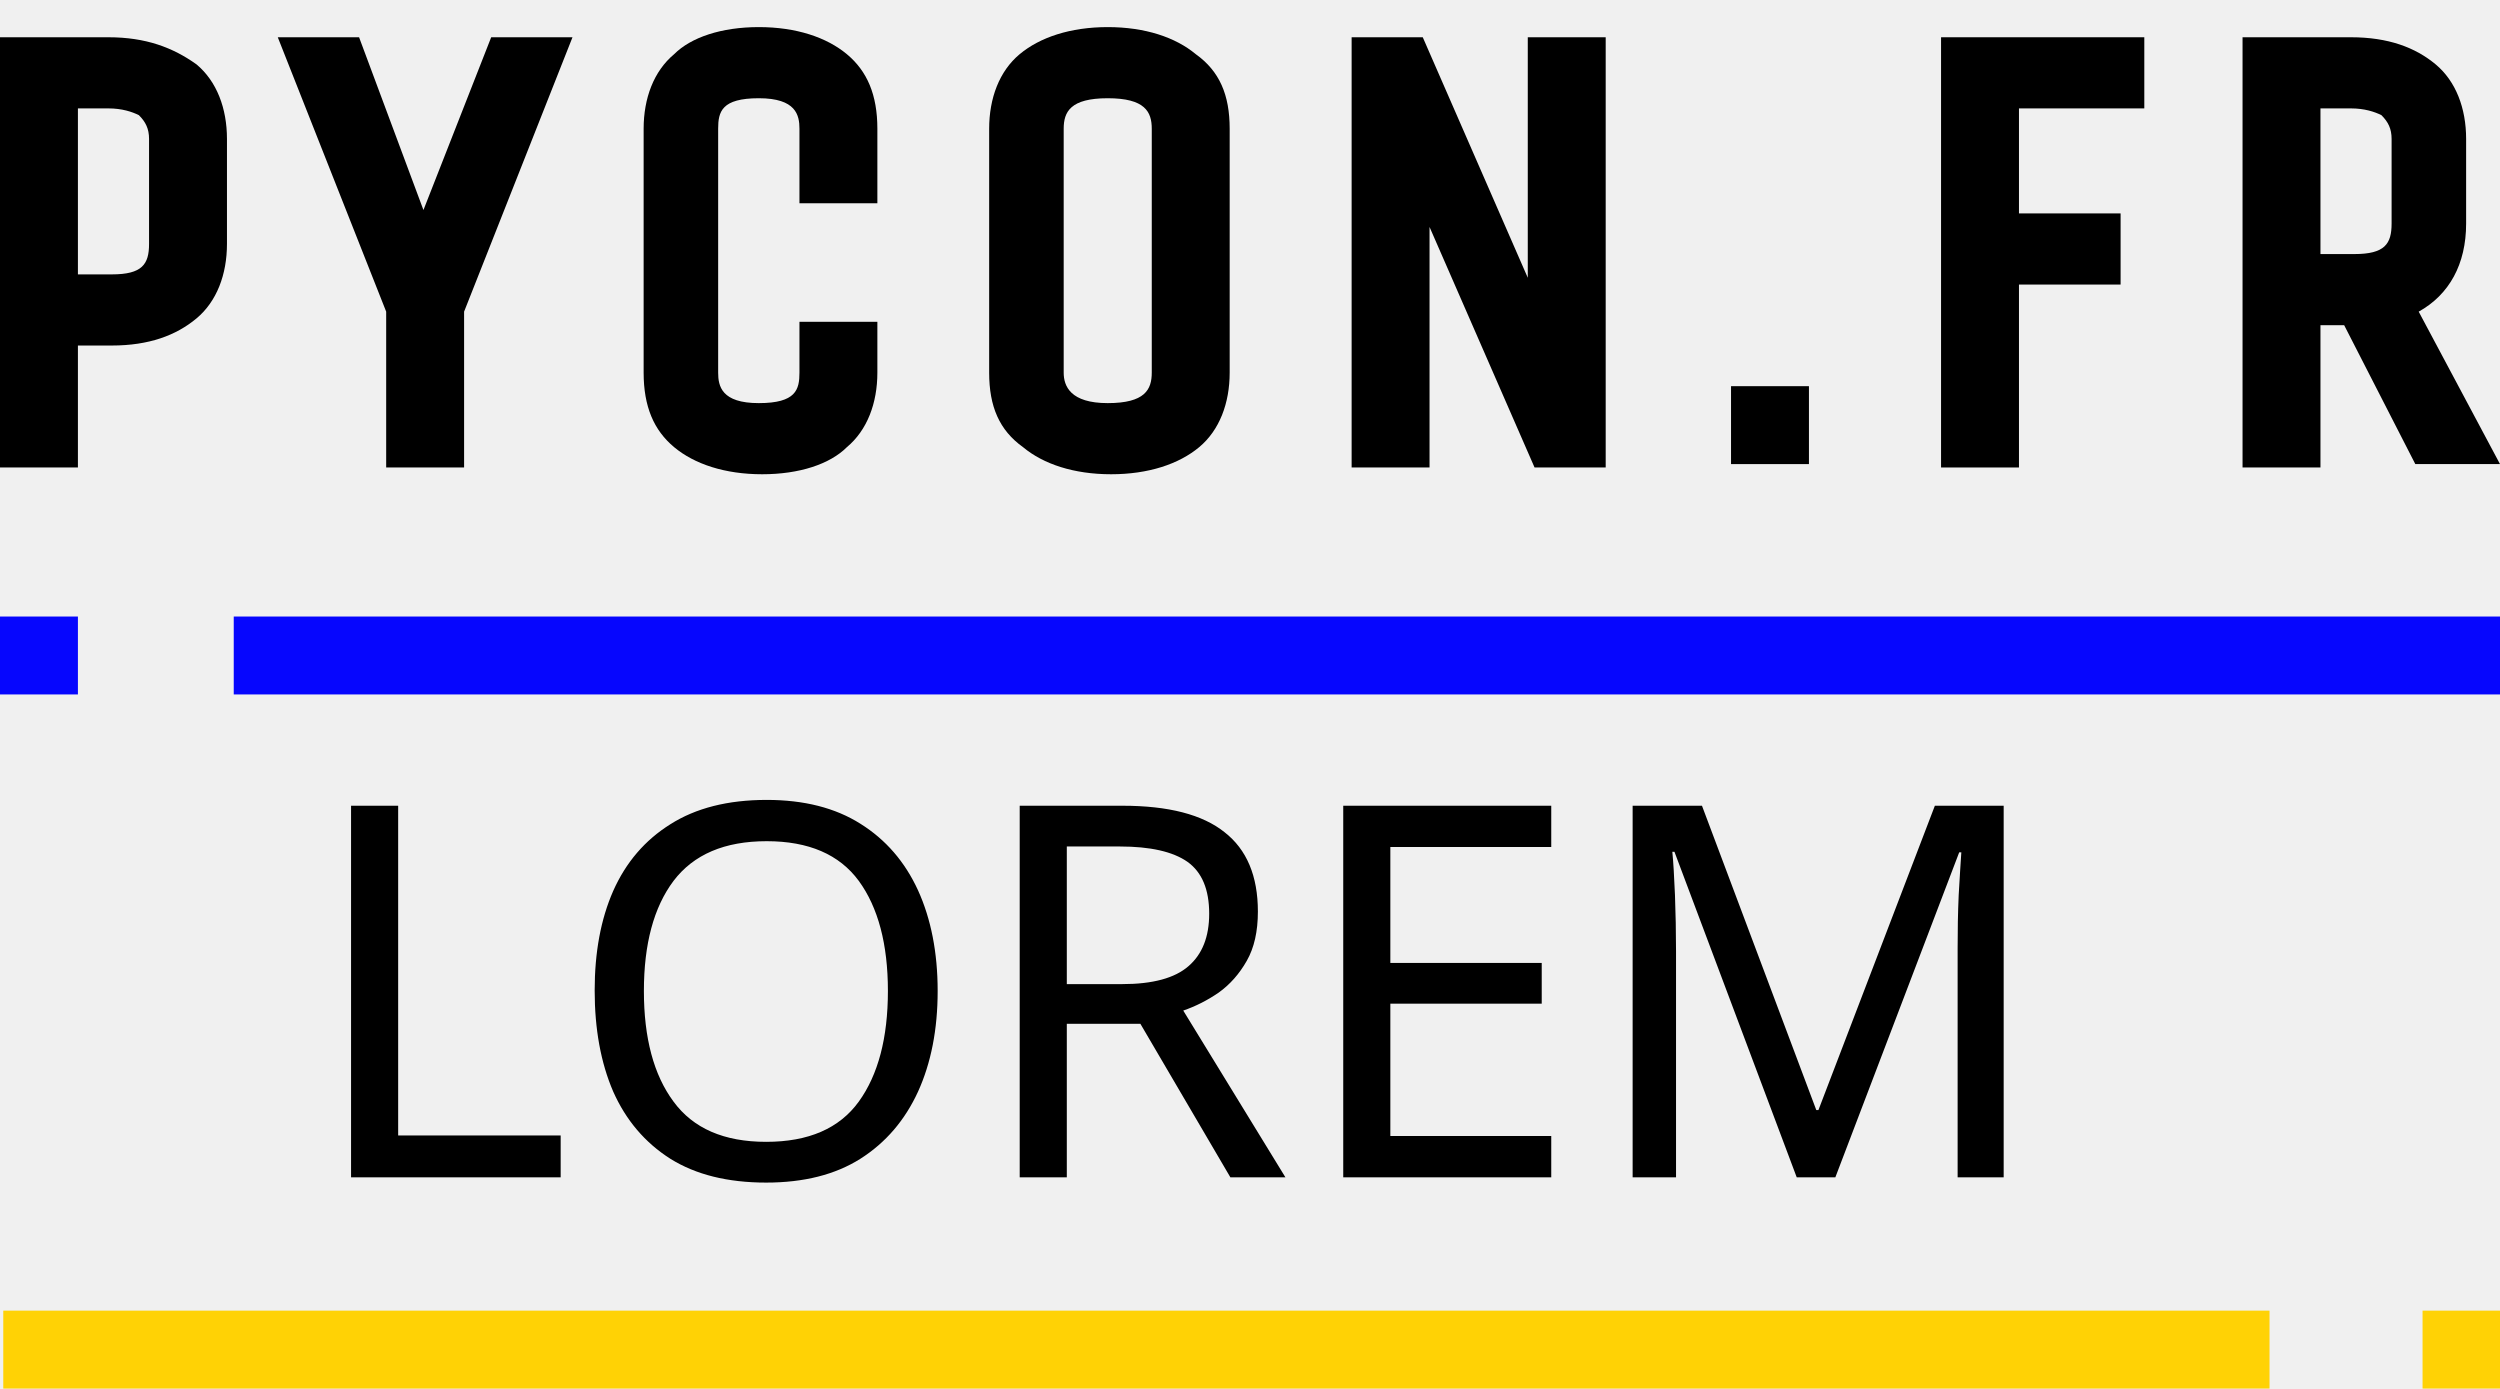
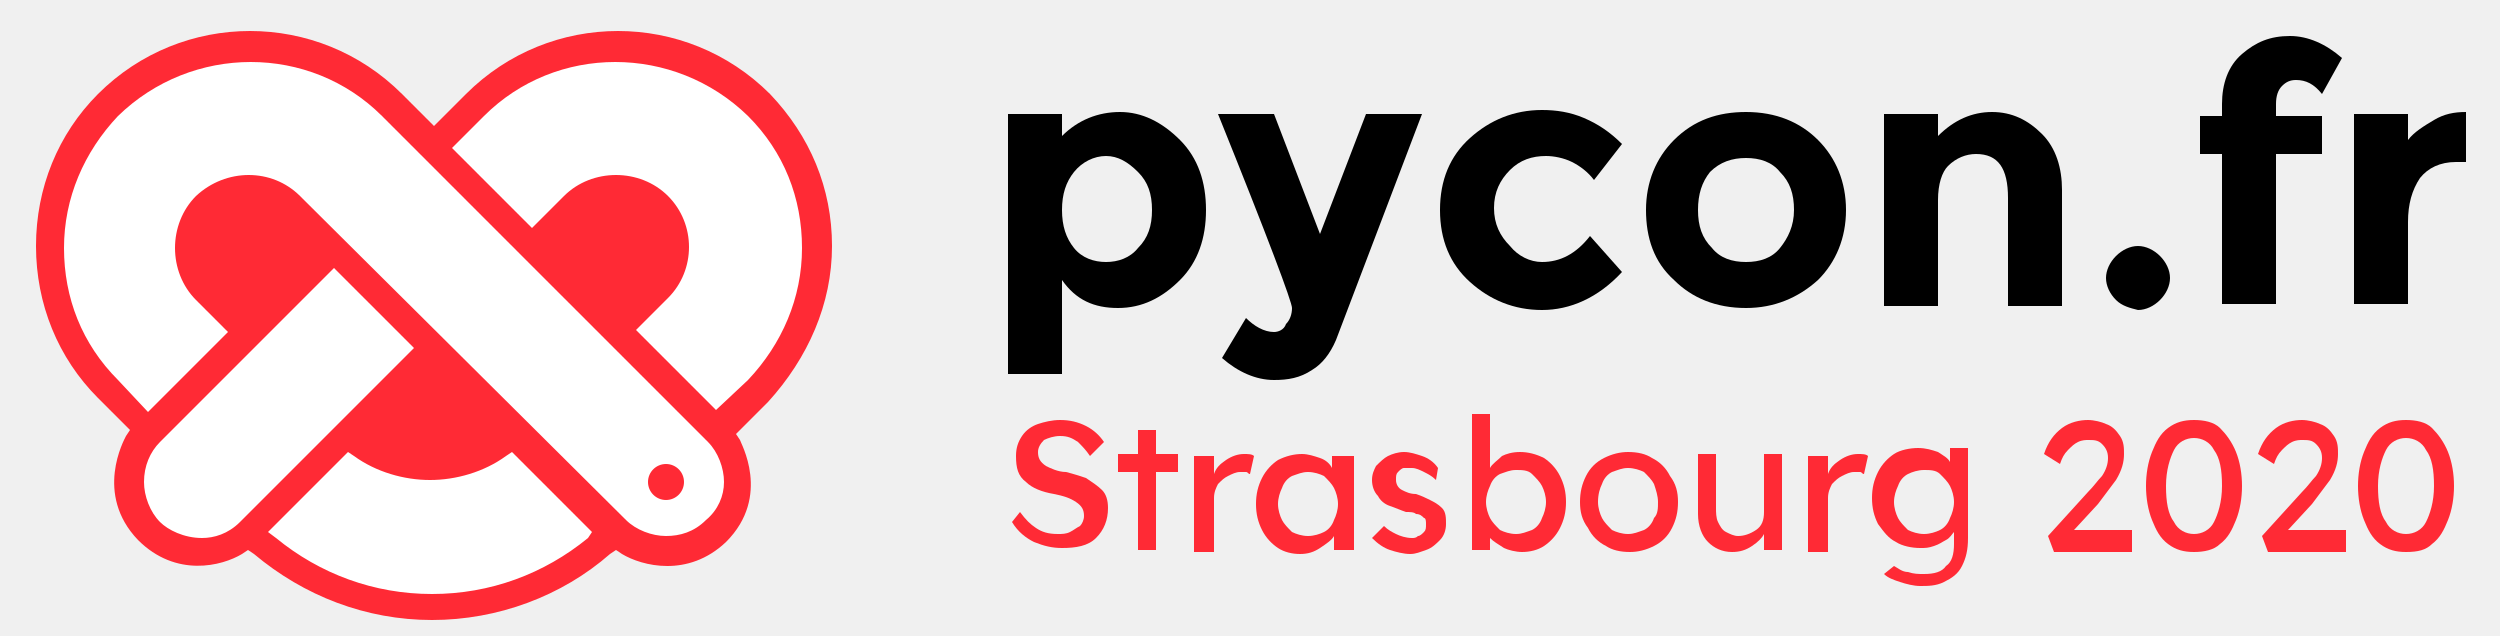
- <svg xmlns="http://www.w3.org/2000/svg" version="1.1" id="Calque_1" x="0px" y="0px" viewBox="0 -1 73.8 41" style="enable-background:new 0 -1 73.8 41;" xml:space="preserve">
-   <defs id="defs1335" />
-   <style type="text/css" id="style1274">
- 	.st0{fill:#1E1926;}
- 	.st1{fill:#010887;}
- 	.st2{fill:#BFBFBF;}
- 	.st3{fill:#231F20;}
- 	.st4{fill:none;stroke:#000000;stroke-width:1.5;stroke-miterlimit:10;}
- 	.st5{stroke:#FFFFFF;stroke-miterlimit:10;}
- 	.st6{fill:none;stroke:#000000;stroke-miterlimit:10;}
- 	.st7{fill:#C1FF5C;}
- 	.st8{fill:url(#SVGID_1_);}
- 	.st9{fill:url(#SVGID_2_);}
- 	.st10{fill:url(#SVGID_3_);}
- 	.st11{fill:url(#SVGID_4_);}
- 	.st12{fill:#FFFFFF;}
- 	.st13{fill:#5FDFBD;}
- 	.st14{fill:url(#SVGID_5_);}
- 	.st15{fill:url(#SVGID_6_);}
- 	.st16{fill:#FFE400;}
- 	.st17{fill:#FFAC01;}
- 	.st18{fill:#FF4F2B;}
- 	.st19{fill:#FF5B58;}
- 	.st20{fill:#7E0953;}
- 	.st21{fill:#0D081C;}
- 	.st22{fill:#28B574;}
- 	.st23{fill:#F5E0C3;}
- 	.st24{fill:#E8100D;}
- 	.st25{fill:#ED1C24;}
- 	.st26{fill:#00A651;}
- 	.st27{fill:#8326EF;}
- 	.st28{fill:#00FFB0;}
- 	.st29{fill:#FF3333;}
- 	.st30{fill:#0606FE;}
- 	.st31{fill:#00AEEF;}
- 	.st32{fill:#FFD205;}
+ <svg xmlns="http://www.w3.org/2000/svg" version="1.1" id="Calque_1" x="0px" y="0px" viewBox="0 0 125 31.8" style="enable-background:new 0 0 125 31.8;" xml:space="preserve">
+   <style type="text/css">
+ 	.st0{fill:#FFFFFF;}
+ 	.st1{fill:#FF2A35;}
</style>
-   <g id="g1330">
-     <rect x="0" y="17.2" class="st30" width="2.3" height="2.3" id="rect1276" />
-     <rect x="6.9" y="17.2" class="st30" width="67" height="2.3" id="rect1278" />
-     <rect x="71.6" y="37.8" transform="matrix(-1 -4.549706e-11 4.549706e-11 -1 145.4138 77.79)" class="st32" width="2.3" height="2.3" id="rect1280" />
-     <rect x="0" y="37.8" transform="matrix(-1 -4.645985e-11 4.645985e-11 -1 66.9965 77.79)" class="st32" width="66.9" height="2.3" id="rect1282" />
-     <rect x="51.1" y="10.4" width="2.3" height="2.3" id="rect1284" />
-     <g id="g1318">
-       <path d="M3.2,0.1H0v12.7h2.3V9.2h1c1.1,0,1.9-0.3,2.5-0.8c0.6-0.5,0.9-1.3,0.9-2.2V3.1c0-0.9-0.3-1.7-0.9-2.2    C5.1,0.4,4.3,0.1,3.2,0.1z M2.2,2.2h1c0.4,0,0.7,0.1,0.9,0.2c0.2,0.2,0.3,0.4,0.3,0.7v3.1c0,0.6-0.2,0.9-1.1,0.9h-1V2.2z" id="path1304" />
-       <polygon points="12.5,5.2 10.6,0.1 8.2,0.1 11.4,8.2 11.4,12.8 13.7,12.8 13.7,8.2 16.9,0.1 14.5,0.1   " id="polygon1306" />
-       <path d="M22.4-0.2c-1.1,0-2,0.3-2.5,0.8C19.3,1.1,19,1.9,19,2.8V10c0,1,0.3,1.7,0.9,2.2c0.6,0.5,1.5,0.8,2.6,0.8    c1.1,0,2-0.3,2.5-0.8c0.6-0.5,0.9-1.3,0.9-2.2V8.5h-2.3V10c0,0.5-0.1,0.9-1.2,0.9s-1.2-0.5-1.2-0.9V2.8c0-0.5,0.1-0.9,1.2-0.9    s1.2,0.5,1.2,0.9V5h2.3V2.8c0-1-0.3-1.7-0.9-2.2C24.4,0.1,23.5-0.2,22.4-0.2z" id="path1308" />
-       <path d="M32.7-0.2c-1.1,0-2,0.3-2.6,0.8c-0.6,0.5-0.9,1.3-0.9,2.2V10c0,1,0.3,1.7,1,2.2c0.6,0.5,1.5,0.8,2.6,0.8    c1.1,0,2-0.3,2.6-0.8c0.6-0.5,0.9-1.3,0.9-2.2V2.8c0-1-0.3-1.7-1-2.2C34.7,0.1,33.8-0.2,32.7-0.2z M34,2.8V10    c0,0.5-0.2,0.9-1.3,0.9c-1.1,0-1.3-0.5-1.3-0.9V2.8c0-0.5,0.2-0.9,1.3-0.9C33.8,1.9,34,2.3,34,2.8z" id="path1310" />
-       <polygon points="45.1,7.2 42,0.1 39.9,0.1 39.9,12.8 42.2,12.8 42.2,5.7 45.3,12.8 47.4,12.8 47.4,0.1 45.1,0.1   " id="polygon1312" />
-       <polygon points="57.3,12.8 59.6,12.8 59.6,7.4 62.6,7.4 62.6,5.3 59.6,5.3 59.6,2.2 63.3,2.2 63.3,0.1 57.3,0.1   " id="polygon1314" />
-       <path d="M71.4,8.2c0.9-0.5,1.4-1.4,1.4-2.6V3.1c0-0.9-0.3-1.7-0.9-2.2c-0.6-0.5-1.4-0.8-2.5-0.8h-3.2v12.7h2.3V8.6h0.7l2.1,4.1    h2.5L71.4,8.2z M68.4,2.2h1c0.4,0,0.7,0.1,0.9,0.2c0.2,0.2,0.3,0.4,0.3,0.7v2.5c0,0.6-0.2,0.9-1.1,0.9h-1V2.2z" id="path1316" />
+   <g>
+     <g>
+       <path class="st0" d="M40.3,12.2c0-2.6-1-5.1-2.9-7l0,0c-1.9-1.9-4.3-2.9-7-2.9c-2.7,0-5.1,1-7,2.9l-1.2,1.2l-1,0.8l-0.6-0.6    l-1.3-1.4c-1.9-1.9-4.4-2.9-7-2.9l0,1.2h0h0V2.2c-2.6,0-5.1,1-7,2.9c-1.9,1.9-2.9,4.4-2.9,7c0,2.6,1,5.1,2.9,7l2.1,2.1    c0,0,0,0,0,0l-0.4,0.2l-0.2,0.5c-0.8,1.6-0.6,3,0.5,4.2c0.6,0.7,1.6,1.1,2.5,1.1c0.6,0,1.2-0.1,1.7-0.4l0.5-0.3l0-0.3    c0,0,0-0.1,0.1-0.1l0.9,0.8c2.3,2,5.2,3,8.3,3c3,0,5.8-1,8.1-2.9l1-0.8l0.3,0.3l0.2,0.1c0.1,0,0.1,0,0.2,0.1    c0.4,0.2,1.1,0.5,1.9,0.5c0.9,0,1.7-0.3,2.4-1c1.3-1.3,1.2-2.9,0.7-4L35.9,22l-0.7-0.7l2.1-2.1C39.3,17.3,40.3,14.8,40.3,12.2z     M15.7,12.9c-0.2,0.1-0.6,0.6-2.9,2.9c-0.3,0.3-0.6,0.6-0.9,0.9l0.4-0.4l-2.1-2.1c-0.5-0.5-0.8-1.3-0.8-2c0-0.8,0.3-1.5,0.9-2.1    c1.1-1.1,3-1,4.1,0l1.2,1.2c0,0,0.1,0.1,0.1,0.2l0.8,0.8L15.7,12.9z M24.5,21.9c-0.1,0.1-0.1,0.1-0.2,0.2c-1.8,1-4.1,1-5.8,0    c-0.1-0.1-0.2-0.2-0.3-0.3l-0.8-1c0.1-0.1,0.2-0.2,0.3-0.3c2.5-2.5,2.8-2.7,2.9-2.9l0.5-0.8l0.8,0.8l0.2,0.1    c0.1,0,0.1,0.1,0.2,0.1l2.3,2.3c0,0,0.1,0.1,0.1,0.2l0.7,0.7L24.5,21.9z M26,12l0.3,0.2l2.1-2.1c1.1-1.1,2.9-1.1,4.1,0    c0.5,0.5,0.8,1.3,0.8,2c0,0.8-0.3,1.5-0.8,2l-1.2,1.2l-1,0.9L26,12z" />
+       <g>
+         <circle class="st1" cx="33.3" cy="24.1" r="0.9" />
+         <polygon class="st1" points="12.6,16.3 16.6,12.3 13.5,9.4 10.8,9.6 9.7,11.4 9.9,14.2    " />
+         <polygon class="st1" points="26.5,12.3 30.9,16.6 33,14.9 33.7,12.3 32.8,10.1 31.7,9.4 29.6,9.6    " />
+         <polygon class="st1" points="17.8,21.9 21.3,23.2 23.4,23.2 25.7,21.6 21.6,17.5    " />
+         <g>
+           <g>
+             <path class="st1" d="M41.6,12.3c0-2.9-1.1-5.5-3.1-7.6l0,0c-4.2-4.2-11-4.2-15.2,0l-1.6,1.6l-1.6-1.6c-4.2-4.2-11-4.2-15.2,0       c-2,2-3.1,4.7-3.1,7.6c0,2.9,1.1,5.6,3.1,7.6l1.6,1.6l-0.2,0.3C6.2,22,4.7,24.7,6.9,27c1.9,1.9,4.2,1.3,5.2,0.7l0.3-0.2       l0.3,0.2c2.5,2.1,5.6,3.3,8.9,3.3c3.3,0,6.5-1.2,8.9-3.3l0.3-0.2l0.3,0.2c1,0.6,3.3,1.2,5.2-0.6c2.3-2.3,0.7-5,0.7-5.1       l-0.2-0.3l1.6-1.6C40.4,17.9,41.6,15.2,41.6,12.3z M12,26.1c-0.6,0.6-1.3,0.8-1.9,0.8c-0.9,0-1.7-0.4-2.1-0.8l0,0l0.4-0.3       L8,26.1c-0.5-0.5-0.8-1.3-0.8-2c0-0.8,0.3-1.5,0.8-2l8.7-8.7l4,4L12,26.1z M12.5,15.5l-1.6-1.6c-0.4-0.4-0.7-1-0.7-1.6       c0-0.6,0.2-1.2,0.7-1.6c0.9-0.9,2.3-0.9,3.2,0l1.6,1.6L12.5,15.5z M21.6,18.3l3.2,3.2l-0.6,0.3c-0.8,0.5-1.7,0.7-2.6,0.7       c-0.9,0-1.8-0.2-2.6-0.7l-0.6-0.3L21.6,18.3z M29.4,26.9c-2.2,1.8-4.9,2.8-7.8,2.8s-5.6-1-7.8-2.8l-0.4-0.3l4-4l0.3,0.2       c1.1,0.8,2.5,1.2,3.8,1.2c1.3,0,2.7-0.4,3.8-1.2l0.3-0.2l4,4L29.4,26.9z M35.3,26L35.3,26c-0.6,0.6-1.3,0.8-2,0.8       c-0.7,0-1.5-0.3-2-0.8L15,9.8c-1.4-1.4-3.7-1.4-5.2,0c-1.4,1.4-1.4,3.8,0,5.2l1.6,1.6l-4,4L5.9,19c-1.8-1.8-2.7-4.1-2.7-6.6       c0-2.5,1-4.8,2.7-6.6c3.7-3.6,9.6-3.6,13.2,0c0,0,16,16,16.3,16.3c0.5,0.5,0.8,1.3,0.8,2C36.2,24.8,35.9,25.5,35.3,26z        M27.6,12.3l1.6-1.6c0.9-0.9,2.3-0.9,3.2,0c0.4,0.4,0.7,1,0.7,1.6c0,0.6-0.2,1.2-0.7,1.6l-1.6,1.6L27.6,12.3z M35.8,20.5l-4-4       l1.6-1.6c1.4-1.4,1.4-3.7,0-5.1c-1.4-1.4-3.8-1.4-5.2,0l-1.6,1.6l-4-4l1.6-1.6c3.6-3.6,9.5-3.6,13.2,0l0,0       c1.8,1.8,2.7,4.1,2.7,6.6c0,2.5-1,4.8-2.7,6.6L35.8,20.5z" />
+           </g>
+         </g>
+       </g>
    </g>
-     <text xml:space="preserve" style="font-style:normal;font-weight:normal;font-size:15.359px;line-height:1.25;font-family:sans-serif;fill:#000000;fill-opacity:1;stroke:none;stroke-width:0.384" x="8.88" y="33.755" id="text1341">
-       <tspan id="tspan1339" x="8.88" y="33.755" style="stroke-width:0.384">LOREM</tspan>
-     </text>
+     <g>
+       <g>
+         <path d="M56,5.6c1.1,0,2.1,0.5,3,1.4c0.9,0.9,1.3,2.1,1.3,3.5c0,1.4-0.4,2.6-1.3,3.5c-0.9,0.9-1.9,1.4-3.1,1.4S53.8,15,53.1,14     v4.7h-2.7v-13h2.7v1.1C53.9,6,54.9,5.6,56,5.6z M53.1,10.5c0,0.8,0.2,1.4,0.6,1.9c0.4,0.5,1,0.7,1.6,0.7c0.6,0,1.2-0.2,1.6-0.7     c0.5-0.5,0.7-1.1,0.7-1.9c0-0.8-0.2-1.4-0.7-1.9c-0.5-0.5-1-0.8-1.6-0.8c-0.6,0-1.2,0.3-1.6,0.8C53.3,9.1,53.1,9.7,53.1,10.5z" />
+         <path d="M63.7,19c-0.9,0-1.8-0.4-2.6-1.1l1.2-2c0.4,0.4,0.9,0.7,1.4,0.7c0.2,0,0.5-0.1,0.6-0.4c0.2-0.2,0.3-0.5,0.3-0.8     c0-0.3-1.2-3.5-3.7-9.7h2.8l2.3,6l2.3-6h2.8L66.8,17c-0.3,0.7-0.7,1.2-1.2,1.5C65,18.9,64.4,19,63.7,19z" />
+         <path d="M77.1,13.1c0.9,0,1.7-0.4,2.4-1.3l1.6,1.8c-1.2,1.3-2.6,1.9-4,1.9c-1.4,0-2.6-0.5-3.6-1.4c-1-0.9-1.5-2.1-1.5-3.6     c0-1.5,0.5-2.7,1.5-3.6c1-0.9,2.2-1.4,3.6-1.4c0.7,0,1.4,0.1,2.1,0.4c0.7,0.3,1.3,0.7,1.9,1.3l-1.4,1.8c-0.3-0.4-0.7-0.7-1.1-0.9     c-0.4-0.2-0.9-0.3-1.3-0.3c-0.7,0-1.3,0.2-1.8,0.7c-0.5,0.5-0.8,1.1-0.8,1.9s0.3,1.4,0.8,1.9C75.9,12.8,76.5,13.1,77.1,13.1z" />
+         <path d="M92.3,10.5c0,1.4-0.5,2.6-1.4,3.5c-1,0.9-2.2,1.4-3.6,1.4c-1.5,0-2.7-0.5-3.6-1.4c-1-0.9-1.4-2.1-1.4-3.5     s0.5-2.6,1.4-3.5c1-1,2.2-1.4,3.6-1.4c1.5,0,2.7,0.5,3.6,1.4C91.8,7.9,92.3,9.1,92.3,10.5z M84.9,10.5c0,0.8,0.2,1.4,0.7,1.9     c0.4,0.5,1,0.7,1.7,0.7s1.3-0.2,1.7-0.7c0.4-0.5,0.7-1.1,0.7-1.9c0-0.8-0.2-1.4-0.7-1.9c-0.4-0.5-1-0.7-1.7-0.7S86,8.1,85.5,8.6     C85.1,9.1,84.9,9.7,84.9,10.5z" />
+         <path d="M96.9,10v5.3h-2.7V5.7h2.7v1.1c0.8-0.8,1.7-1.2,2.7-1.2c1,0,1.8,0.4,2.5,1.1c0.7,0.7,1,1.7,1,2.8v5.8h-2.7V9.9     c0-1.5-0.5-2.2-1.6-2.2c-0.5,0-1,0.2-1.4,0.6C97.1,8.6,96.9,9.2,96.9,10z" />
+         <path d="M105.8,15c-0.3-0.3-0.5-0.7-0.5-1.1c0-0.4,0.2-0.8,0.5-1.1s0.7-0.5,1.1-0.5c0.4,0,0.8,0.2,1.1,0.5s0.5,0.7,0.5,1.1     c0,0.4-0.2,0.8-0.5,1.1c-0.3,0.3-0.7,0.5-1.1,0.5C106.5,15.4,106.1,15.3,105.8,15z" />
+         <path d="M113.8,5.2v0.6h2.3v1.9h-2.3v7.5h-2.7V7.7H110V5.8h1.1V5.2c0-1,0.3-1.9,1-2.5s1.4-0.9,2.4-0.9c0.9,0,1.8,0.4,2.6,1.1     l-1,1.8c-0.4-0.5-0.8-0.7-1.3-0.7c-0.3,0-0.5,0.1-0.7,0.3C113.9,4.5,113.8,4.8,113.8,5.2z" />
+         <path d="M122.8,8.1c-0.8,0-1.4,0.3-1.8,0.8c-0.4,0.6-0.6,1.3-0.6,2.2v4.1h-2.7V5.7h2.7V7c0.3-0.4,0.8-0.7,1.3-1     c0.5-0.3,1-0.4,1.6-0.4l0,2.5H122.8z" />
+         <path class="st1" d="M51,25.6c0.3,0.4,0.5,0.6,0.8,0.8c0.3,0.2,0.6,0.3,1.1,0.3c0.2,0,0.4,0,0.6-0.1c0.2-0.1,0.3-0.2,0.5-0.3     c0.1-0.1,0.2-0.3,0.2-0.5c0-0.3-0.1-0.5-0.4-0.7c-0.3-0.2-0.6-0.3-1.1-0.4c-0.6-0.1-1.1-0.3-1.4-0.6c-0.4-0.3-0.5-0.7-0.5-1.3     c0-0.4,0.1-0.7,0.3-1c0.2-0.3,0.5-0.5,0.8-0.6c0.3-0.1,0.7-0.2,1.1-0.2c0.5,0,0.9,0.1,1.3,0.3c0.4,0.2,0.7,0.5,0.9,0.8l-0.7,0.7     c-0.2-0.3-0.4-0.5-0.6-0.7c-0.3-0.2-0.5-0.3-0.9-0.3c-0.3,0-0.6,0.1-0.8,0.2c-0.2,0.2-0.3,0.4-0.3,0.6c0,0.3,0.1,0.5,0.4,0.7     c0.2,0.1,0.6,0.3,1,0.3c0.4,0.1,0.7,0.2,1,0.3c0.3,0.2,0.6,0.4,0.8,0.6c0.2,0.2,0.3,0.5,0.3,0.9c0,0.6-0.2,1.1-0.6,1.5     c-0.4,0.4-1,0.5-1.7,0.5c-0.5,0-0.9-0.1-1.4-0.3c-0.4-0.2-0.8-0.5-1.1-1L51,25.6z" />
+         <path class="st1" d="M57.8,27.5h-0.9v-3.9h-1v-0.9h1v-1.2h0.9v1.2h1.1v0.9h-1.1V27.5z" />
+         <path class="st1" d="M62.5,23.7c-0.1,0-0.1-0.1-0.2-0.1c-0.1,0-0.2,0-0.3,0c-0.2,0-0.4,0.1-0.6,0.2c-0.2,0.1-0.3,0.2-0.5,0.4     c-0.1,0.2-0.2,0.4-0.2,0.7v2.7h-1v-4.8h1v0.9c0.1-0.3,0.3-0.5,0.6-0.7c0.3-0.2,0.6-0.3,0.9-0.3c0.2,0,0.4,0,0.5,0.1L62.5,23.7z" />
+         <path class="st1" d="M67.7,22.7v4.8h-1v-0.7c-0.1,0.2-0.4,0.4-0.7,0.6c-0.3,0.2-0.6,0.3-1,0.3c-0.4,0-0.8-0.1-1.1-0.3     c-0.3-0.2-0.6-0.5-0.8-0.9c-0.2-0.4-0.3-0.8-0.3-1.3c0-0.5,0.1-0.9,0.3-1.3c0.2-0.4,0.5-0.7,0.8-0.9c0.4-0.2,0.8-0.3,1.2-0.3     c0.3,0,0.6,0.1,0.9,0.2c0.3,0.1,0.5,0.3,0.6,0.5v-0.6H67.7z M65.4,26.8c0.3,0,0.6-0.1,0.8-0.2c0.2-0.1,0.4-0.3,0.5-0.6     c0.1-0.2,0.2-0.5,0.2-0.8c0-0.3-0.1-0.6-0.2-0.8c-0.1-0.2-0.3-0.4-0.5-0.6c-0.2-0.1-0.5-0.2-0.8-0.2c-0.3,0-0.5,0.1-0.8,0.2     c-0.2,0.1-0.4,0.3-0.5,0.6c-0.1,0.2-0.2,0.5-0.2,0.8c0,0.3,0.1,0.6,0.2,0.8c0.1,0.2,0.3,0.4,0.5,0.6     C64.8,26.7,65.1,26.8,65.4,26.8z" />
+         <path class="st1" d="M71.8,24c-0.2-0.2-0.4-0.3-0.6-0.4c-0.2-0.1-0.4-0.2-0.6-0.2c-0.1,0-0.3,0-0.4,0c-0.1,0-0.2,0.1-0.3,0.2     c-0.1,0.1-0.1,0.2-0.1,0.4c0,0.2,0.1,0.4,0.3,0.5c0.2,0.1,0.4,0.2,0.7,0.2c0.3,0.1,0.5,0.2,0.7,0.3c0.2,0.1,0.4,0.2,0.6,0.4     c0.2,0.2,0.2,0.5,0.2,0.8c0,0.3-0.1,0.6-0.3,0.8c-0.2,0.2-0.4,0.4-0.7,0.5c-0.3,0.1-0.5,0.2-0.8,0.2c-0.3,0-0.7-0.1-1-0.2     c-0.3-0.1-0.6-0.3-0.9-0.6l0.6-0.6c0.2,0.2,0.4,0.3,0.6,0.4s0.5,0.2,0.8,0.2c0.1,0,0.2,0,0.3-0.1c0.1,0,0.2-0.1,0.3-0.2     c0.1-0.1,0.1-0.2,0.1-0.4c0-0.1,0-0.3-0.1-0.3c-0.1-0.1-0.2-0.2-0.4-0.2c-0.1-0.1-0.3-0.1-0.5-0.1c-0.3-0.1-0.5-0.2-0.8-0.3     c-0.3-0.1-0.5-0.3-0.6-0.5c-0.2-0.2-0.3-0.5-0.3-0.8c0-0.3,0.1-0.5,0.2-0.7c0.2-0.2,0.4-0.4,0.6-0.5s0.5-0.2,0.8-0.2     c0.3,0,0.6,0.1,0.9,0.2c0.3,0.1,0.6,0.3,0.8,0.6L71.8,24z" />
+         <path class="st1" d="M76,22.6c0.4,0,0.8,0.1,1.2,0.3c0.3,0.2,0.6,0.5,0.8,0.9c0.2,0.4,0.3,0.8,0.3,1.3c0,0.5-0.1,0.9-0.3,1.3     c-0.2,0.4-0.5,0.7-0.8,0.9c-0.3,0.2-0.7,0.3-1.1,0.3c-0.3,0-0.7-0.1-0.9-0.2c-0.3-0.2-0.5-0.3-0.7-0.5v0.6h-0.9v-6.8h0.9v2.7     c0.1-0.2,0.4-0.4,0.6-0.6C75.3,22.7,75.6,22.6,76,22.6z M75.8,23.5c-0.3,0-0.5,0.1-0.8,0.2c-0.2,0.1-0.4,0.3-0.5,0.6     c-0.1,0.2-0.2,0.5-0.2,0.8c0,0.3,0.1,0.6,0.2,0.8c0.1,0.2,0.3,0.4,0.5,0.6c0.2,0.1,0.5,0.2,0.8,0.2c0.3,0,0.5-0.1,0.8-0.2     c0.2-0.1,0.4-0.3,0.5-0.6c0.1-0.2,0.2-0.5,0.2-0.8c0-0.3-0.1-0.6-0.2-0.8c-0.1-0.2-0.3-0.4-0.5-0.6     C76.4,23.5,76.1,23.5,75.8,23.5z" />
+         <path class="st1" d="M83.9,25.1c0,0.5-0.1,0.9-0.3,1.3c-0.2,0.4-0.5,0.7-0.9,0.9c-0.4,0.2-0.8,0.3-1.2,0.3     c-0.5,0-0.9-0.1-1.2-0.3c-0.4-0.2-0.7-0.5-0.9-0.9C79.1,26,79,25.6,79,25.1c0-0.5,0.1-0.9,0.3-1.3c0.2-0.4,0.5-0.7,0.9-0.9     s0.8-0.3,1.2-0.3c0.5,0,0.9,0.1,1.2,0.3c0.4,0.2,0.7,0.5,0.9,0.9C83.8,24.2,83.9,24.6,83.9,25.1z M82.9,25.1     c0-0.3-0.1-0.6-0.2-0.9c-0.1-0.2-0.3-0.4-0.5-0.6c-0.2-0.1-0.5-0.2-0.8-0.2s-0.5,0.1-0.8,0.2c-0.2,0.1-0.4,0.3-0.5,0.6     c-0.1,0.2-0.2,0.5-0.2,0.9c0,0.3,0.1,0.6,0.2,0.8s0.3,0.4,0.5,0.6c0.2,0.1,0.5,0.2,0.8,0.2s0.5-0.1,0.8-0.2     c0.2-0.1,0.4-0.3,0.5-0.6C82.9,25.7,82.9,25.4,82.9,25.1z" />
+         <path class="st1" d="M88.2,25.6v-2.9h0.9v4.8h-0.9v-0.8c-0.1,0.2-0.3,0.4-0.6,0.6c-0.3,0.2-0.6,0.3-1,0.3c-0.5,0-0.9-0.2-1.2-0.5     c-0.3-0.3-0.5-0.8-0.5-1.4v-3h0.9v2.7c0,0.2,0,0.5,0.1,0.7c0.1,0.2,0.2,0.4,0.4,0.5c0.2,0.1,0.4,0.2,0.6,0.2     c0.3,0,0.6-0.1,0.9-0.3C88.1,26.3,88.2,26,88.2,25.6z" />
+         <path class="st1" d="M93.2,23.7c-0.1,0-0.1-0.1-0.2-0.1c-0.1,0-0.2,0-0.3,0c-0.2,0-0.4,0.1-0.6,0.2c-0.2,0.1-0.3,0.2-0.5,0.4     c-0.1,0.2-0.2,0.4-0.2,0.7v2.7h-1v-4.8h1v0.9c0.1-0.3,0.3-0.5,0.6-0.7c0.3-0.2,0.6-0.3,0.9-0.3c0.2,0,0.4,0,0.5,0.1L93.2,23.7z" />
+         <path class="st1" d="M94.7,28.3c0.2,0.1,0.4,0.3,0.7,0.3c0.3,0.1,0.5,0.1,0.8,0.1c0.5,0,0.9-0.1,1.1-0.4c0.3-0.2,0.4-0.6,0.4-1.1     v-0.6c-0.1,0.1-0.2,0.3-0.4,0.4c-0.2,0.1-0.3,0.2-0.6,0.3s-0.4,0.1-0.7,0.1c-0.4,0-0.9-0.1-1.2-0.3c-0.4-0.2-0.6-0.5-0.9-0.9     c-0.2-0.4-0.3-0.8-0.3-1.3c0-0.5,0.1-0.9,0.3-1.3c0.2-0.4,0.5-0.7,0.8-0.9s0.8-0.3,1.2-0.3c0.4,0,0.7,0.1,1,0.2     c0.3,0.2,0.5,0.3,0.6,0.5v-0.7h0.9v4.5c0,0.6-0.1,1-0.3,1.4c-0.2,0.4-0.5,0.6-0.9,0.8c-0.4,0.2-0.8,0.2-1.2,0.2     c-0.3,0-0.7-0.1-1-0.2c-0.3-0.1-0.6-0.2-0.8-0.4L94.7,28.3z M96.2,23.5c-0.3,0-0.6,0.1-0.8,0.2c-0.2,0.1-0.4,0.3-0.5,0.6     c-0.1,0.2-0.2,0.5-0.2,0.8c0,0.3,0.1,0.6,0.2,0.8s0.3,0.4,0.5,0.6c0.2,0.1,0.5,0.2,0.8,0.2c0.3,0,0.6-0.1,0.8-0.2     c0.2-0.1,0.4-0.3,0.5-0.6c0.1-0.2,0.2-0.5,0.2-0.8c0-0.3-0.1-0.6-0.2-0.8c-0.1-0.2-0.3-0.4-0.5-0.6     C96.8,23.5,96.5,23.5,96.2,23.5z" />
+         <path class="st1" d="M106.6,26.6v1h-3.9l-0.3-0.8l2-2.2c0.3-0.3,0.5-0.6,0.7-0.8c0.2-0.3,0.3-0.6,0.3-0.9c0-0.3-0.1-0.5-0.3-0.7     c-0.2-0.2-0.4-0.2-0.7-0.2c-0.1,0-0.3,0-0.5,0.1c-0.2,0.1-0.3,0.2-0.5,0.4c-0.2,0.2-0.3,0.4-0.4,0.7l-0.8-0.5     c0.2-0.6,0.5-1,0.9-1.3c0.4-0.3,0.9-0.4,1.3-0.4c0.3,0,0.7,0.1,0.9,0.2c0.3,0.1,0.5,0.3,0.7,0.6c0.2,0.3,0.2,0.6,0.2,0.9     c0,0.4-0.1,0.8-0.4,1.3c-0.3,0.4-0.6,0.8-0.9,1.2l-1.2,1.3H106.6z" />
+         <path class="st1" d="M109.7,27.6c-0.5,0-0.9-0.1-1.3-0.4c-0.4-0.3-0.6-0.7-0.8-1.2c-0.2-0.5-0.3-1.1-0.3-1.7     c0-0.6,0.1-1.2,0.3-1.7c0.2-0.5,0.4-0.9,0.8-1.2c0.4-0.3,0.8-0.4,1.3-0.4c0.5,0,1,0.1,1.3,0.4c0.3,0.3,0.6,0.7,0.8,1.2     c0.2,0.5,0.3,1.1,0.3,1.7c0,0.6-0.1,1.2-0.3,1.7c-0.2,0.5-0.4,0.9-0.8,1.2C110.7,27.5,110.2,27.6,109.7,27.6z M109.7,26.7     c0.4,0,0.8-0.2,1-0.6c0.2-0.4,0.4-1,0.4-1.8c0-0.8-0.1-1.4-0.4-1.8c-0.2-0.4-0.6-0.6-1-0.6c-0.4,0-0.8,0.2-1,0.6     c-0.2,0.4-0.4,1-0.4,1.8c0,0.8,0.1,1.4,0.4,1.8C108.9,26.5,109.3,26.7,109.7,26.7z" />
+         <path class="st1" d="M117.3,26.6v1h-3.9l-0.3-0.8l2-2.2c0.3-0.3,0.5-0.6,0.7-0.8c0.2-0.3,0.3-0.6,0.3-0.9c0-0.3-0.1-0.5-0.3-0.7     c-0.2-0.2-0.4-0.2-0.7-0.2c-0.1,0-0.3,0-0.5,0.1c-0.2,0.1-0.3,0.2-0.5,0.4c-0.2,0.2-0.3,0.4-0.4,0.7l-0.8-0.5     c0.2-0.6,0.5-1,0.9-1.3c0.4-0.3,0.9-0.4,1.3-0.4c0.3,0,0.7,0.1,0.9,0.2c0.3,0.1,0.5,0.3,0.7,0.6c0.2,0.3,0.2,0.6,0.2,0.9     c0,0.4-0.1,0.8-0.4,1.3c-0.3,0.4-0.6,0.8-0.9,1.2l-1.2,1.3H117.3z" />
+         <path class="st1" d="M120.3,27.6c-0.5,0-0.9-0.1-1.3-0.4c-0.4-0.3-0.6-0.7-0.8-1.2c-0.2-0.5-0.3-1.1-0.3-1.7     c0-0.6,0.1-1.2,0.3-1.7c0.2-0.5,0.4-0.9,0.8-1.2c0.4-0.3,0.8-0.4,1.3-0.4c0.5,0,1,0.1,1.3,0.4c0.3,0.3,0.6,0.7,0.8,1.2     c0.2,0.5,0.3,1.1,0.3,1.7c0,0.6-0.1,1.2-0.3,1.7c-0.2,0.5-0.4,0.9-0.8,1.2C121.3,27.5,120.9,27.6,120.3,27.6z M120.3,26.7     c0.4,0,0.8-0.2,1-0.6c0.2-0.4,0.4-1,0.4-1.8c0-0.8-0.1-1.4-0.4-1.8c-0.2-0.4-0.6-0.6-1-0.6c-0.4,0-0.8,0.2-1,0.6     c-0.2,0.4-0.4,1-0.4,1.8c0,0.8,0.1,1.4,0.4,1.8C119.5,26.5,119.9,26.7,120.3,26.7z" />
+       </g>
+     </g>
  </g>
</svg>
